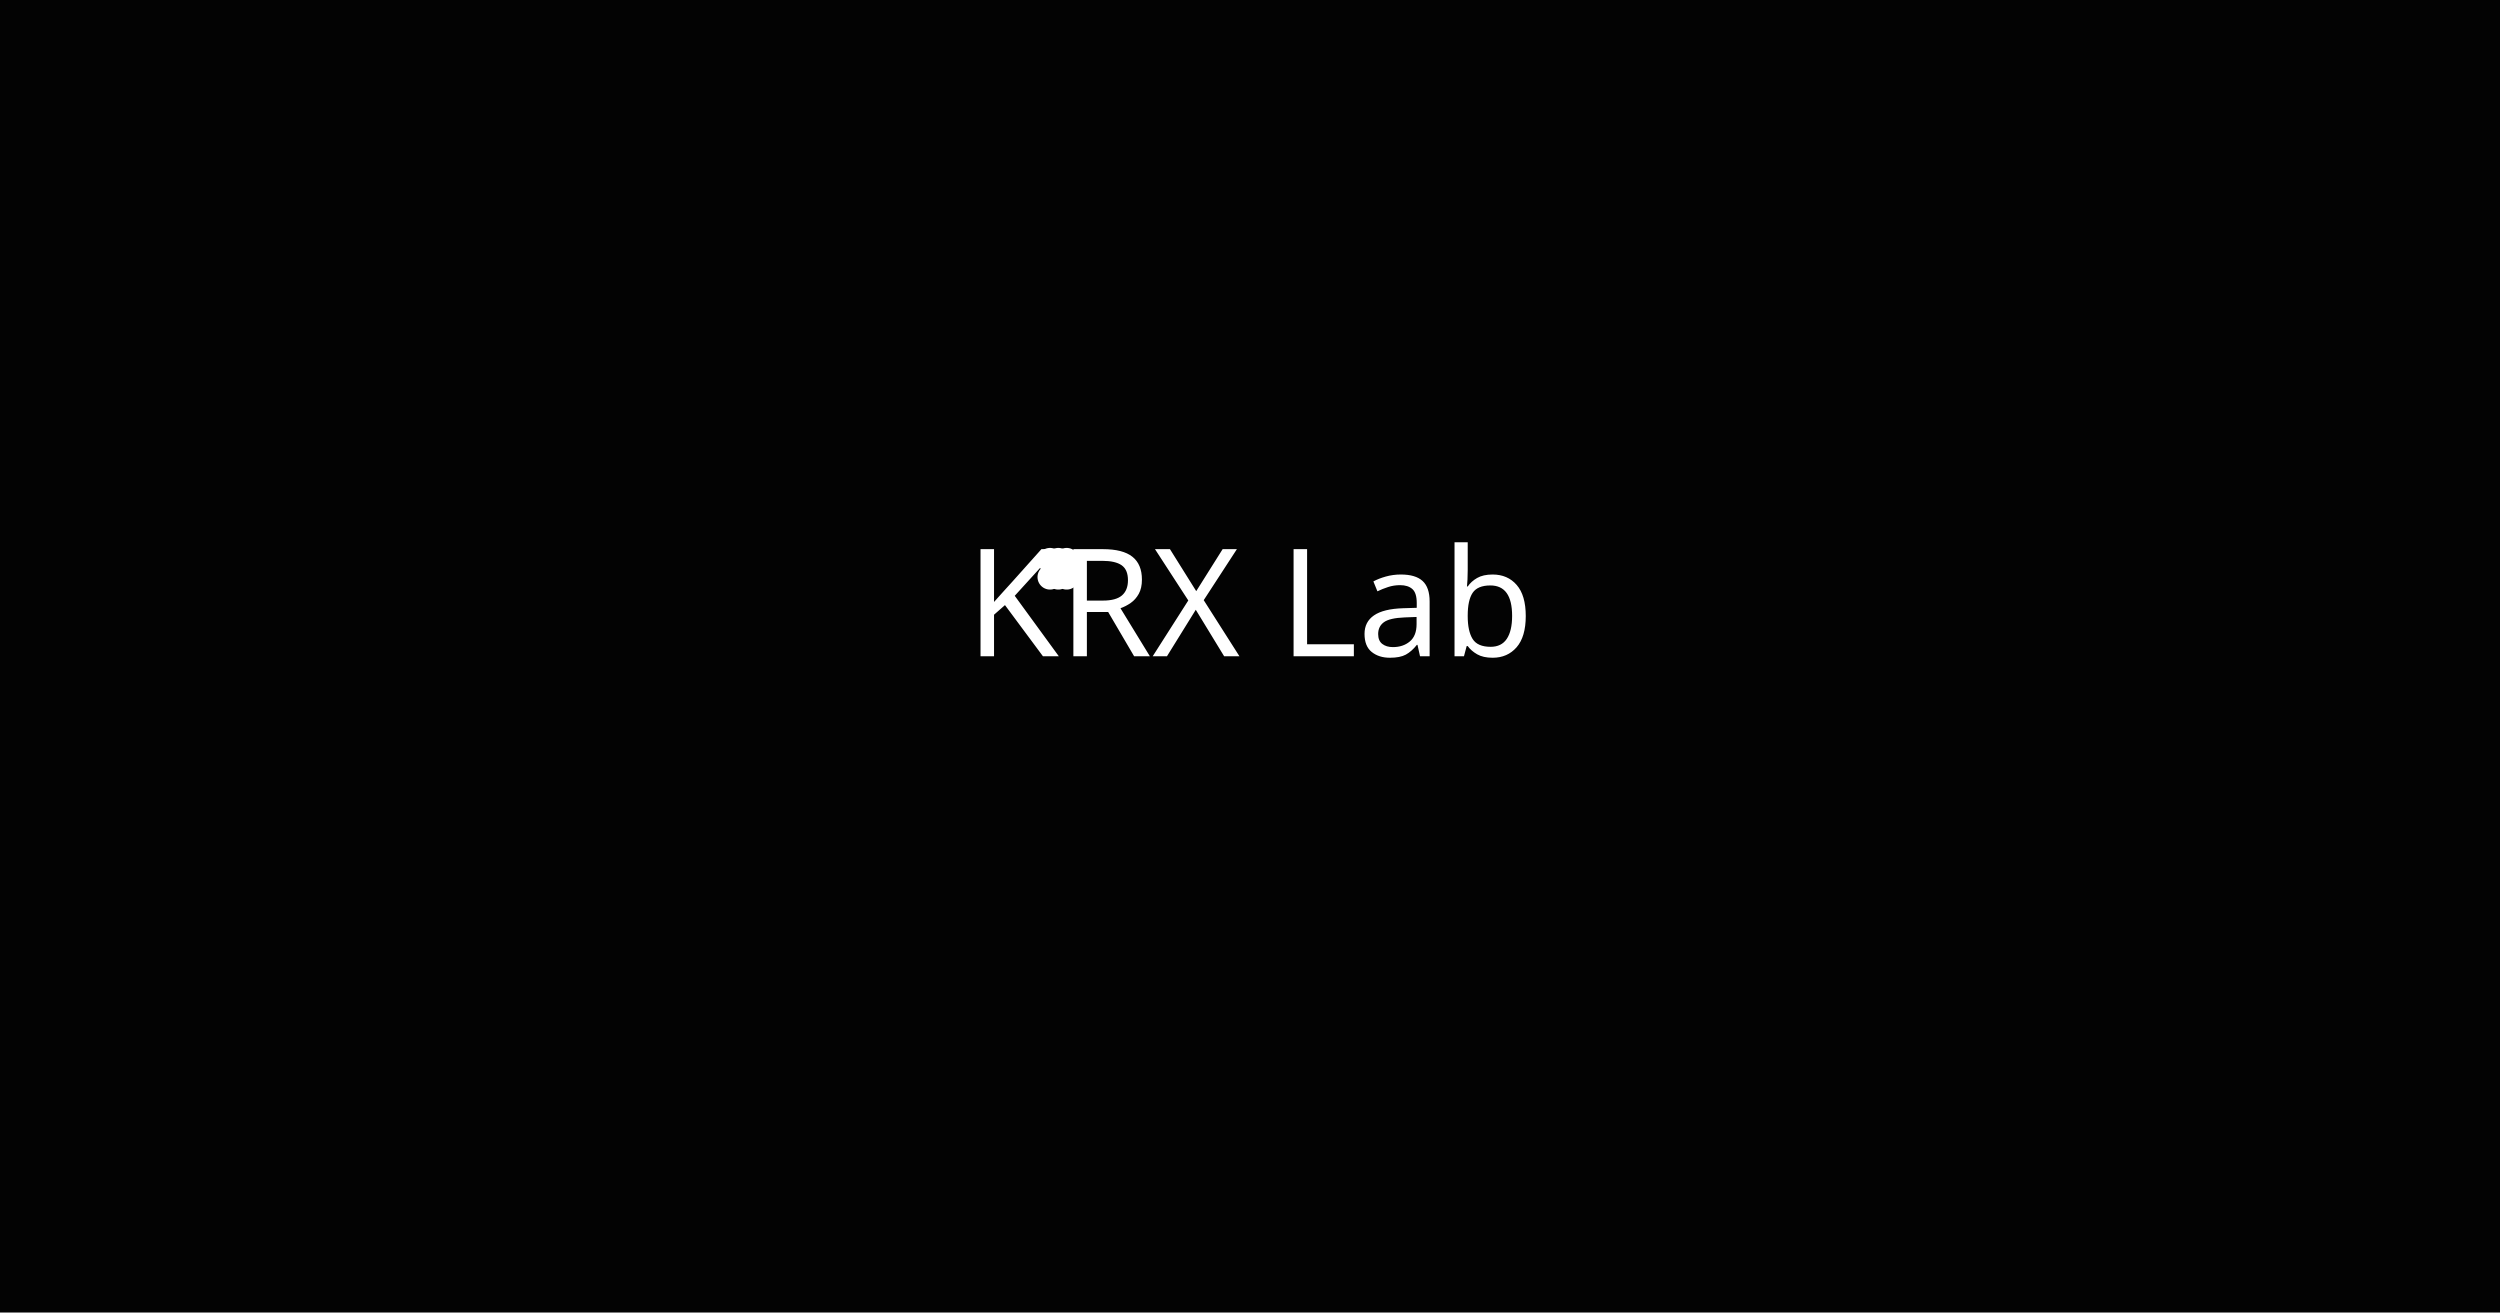
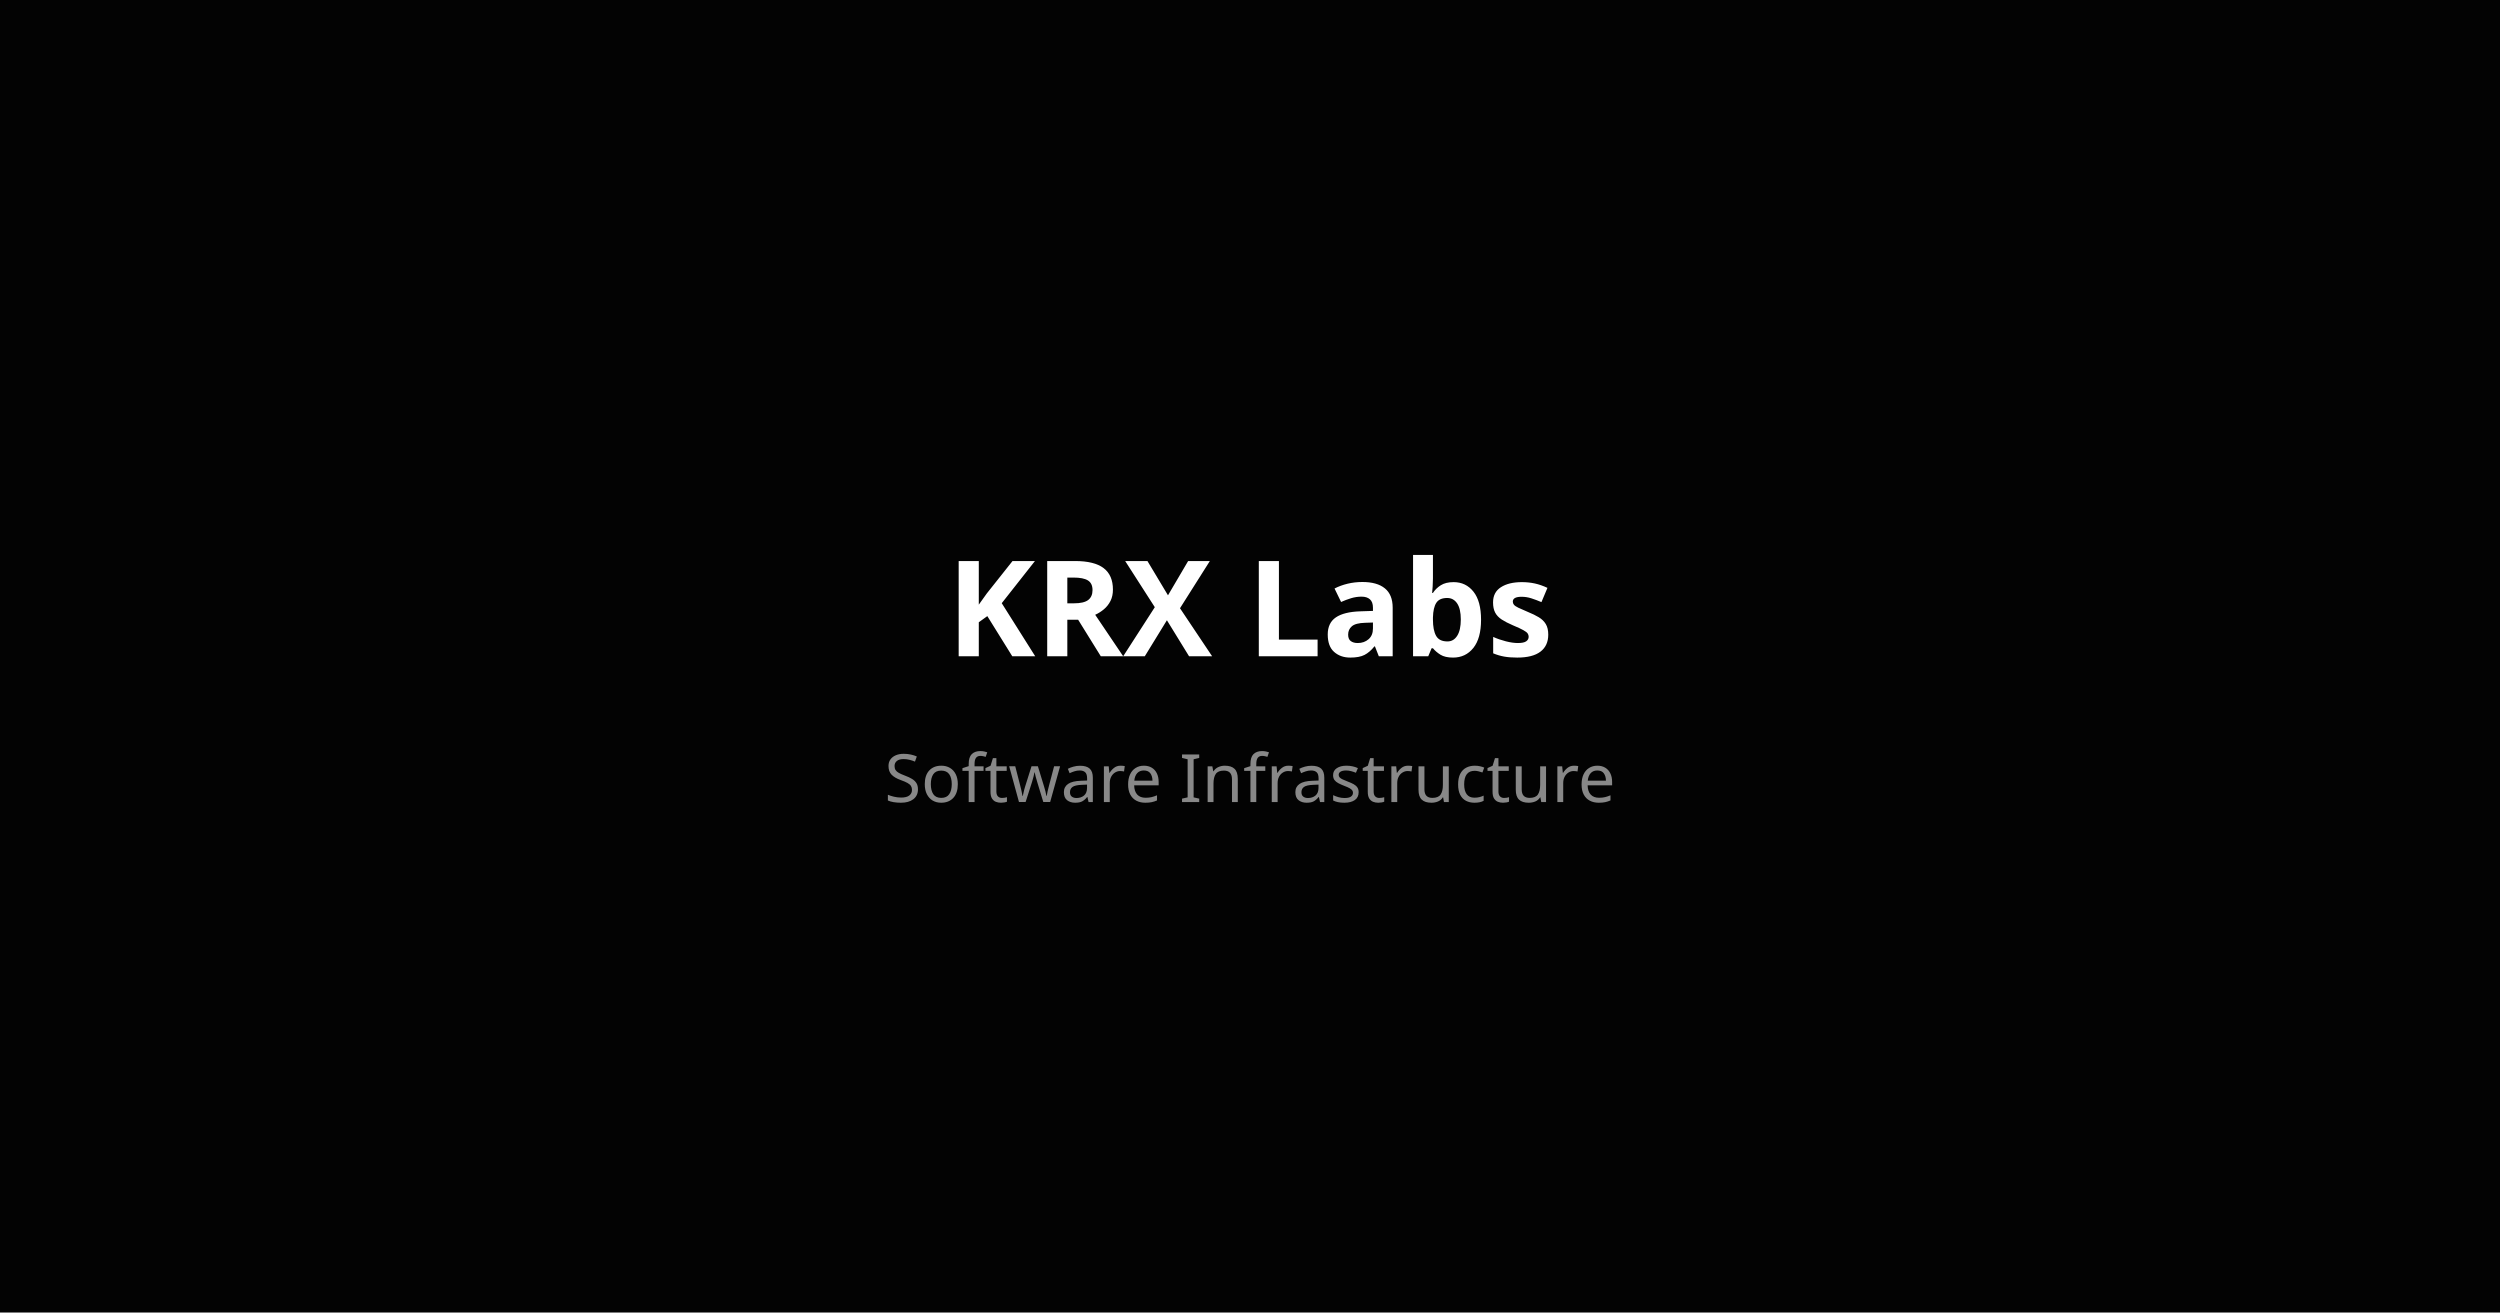
- <svg xmlns="http://www.w3.org/2000/svg" width="1200" height="630" viewBox="0 0 1200 630" fill="none">
+ <svg xmlns="http://www.w3.org/2000/svg" width="1200" height="630" viewBox="0 0 1200 630">
  <rect width="1200" height="630" fill="#030303" />
-   <text x="600" y="315" text-anchor="middle" font-family="system-ui" font-size="72" fill="white">KRX Lab</text>
-   <g transform="translate(500,265) scale(0.5)" stroke="white" stroke-width="24" stroke-linecap="round" stroke-linejoin="round">
-     <line x1="8" y1="8" x2="24" y2="24" />
-     <line x1="24" y1="8" x2="8" y2="24" />
-     <line x1="16" y1="8" x2="16" y2="24" />
+   <g transform="translate(400,215)">
+     <text x="200" y="100" font-family="Satoshi" font-size="64" fill="white" font-weight="bold" text-anchor="middle">KRX Labs</text>
+     <text x="200" y="170" font-family="Satoshi" font-size="32" fill="#888888" font-weight="normal" text-anchor="middle">Software Infrastructure</text>
  </g>
</svg>
